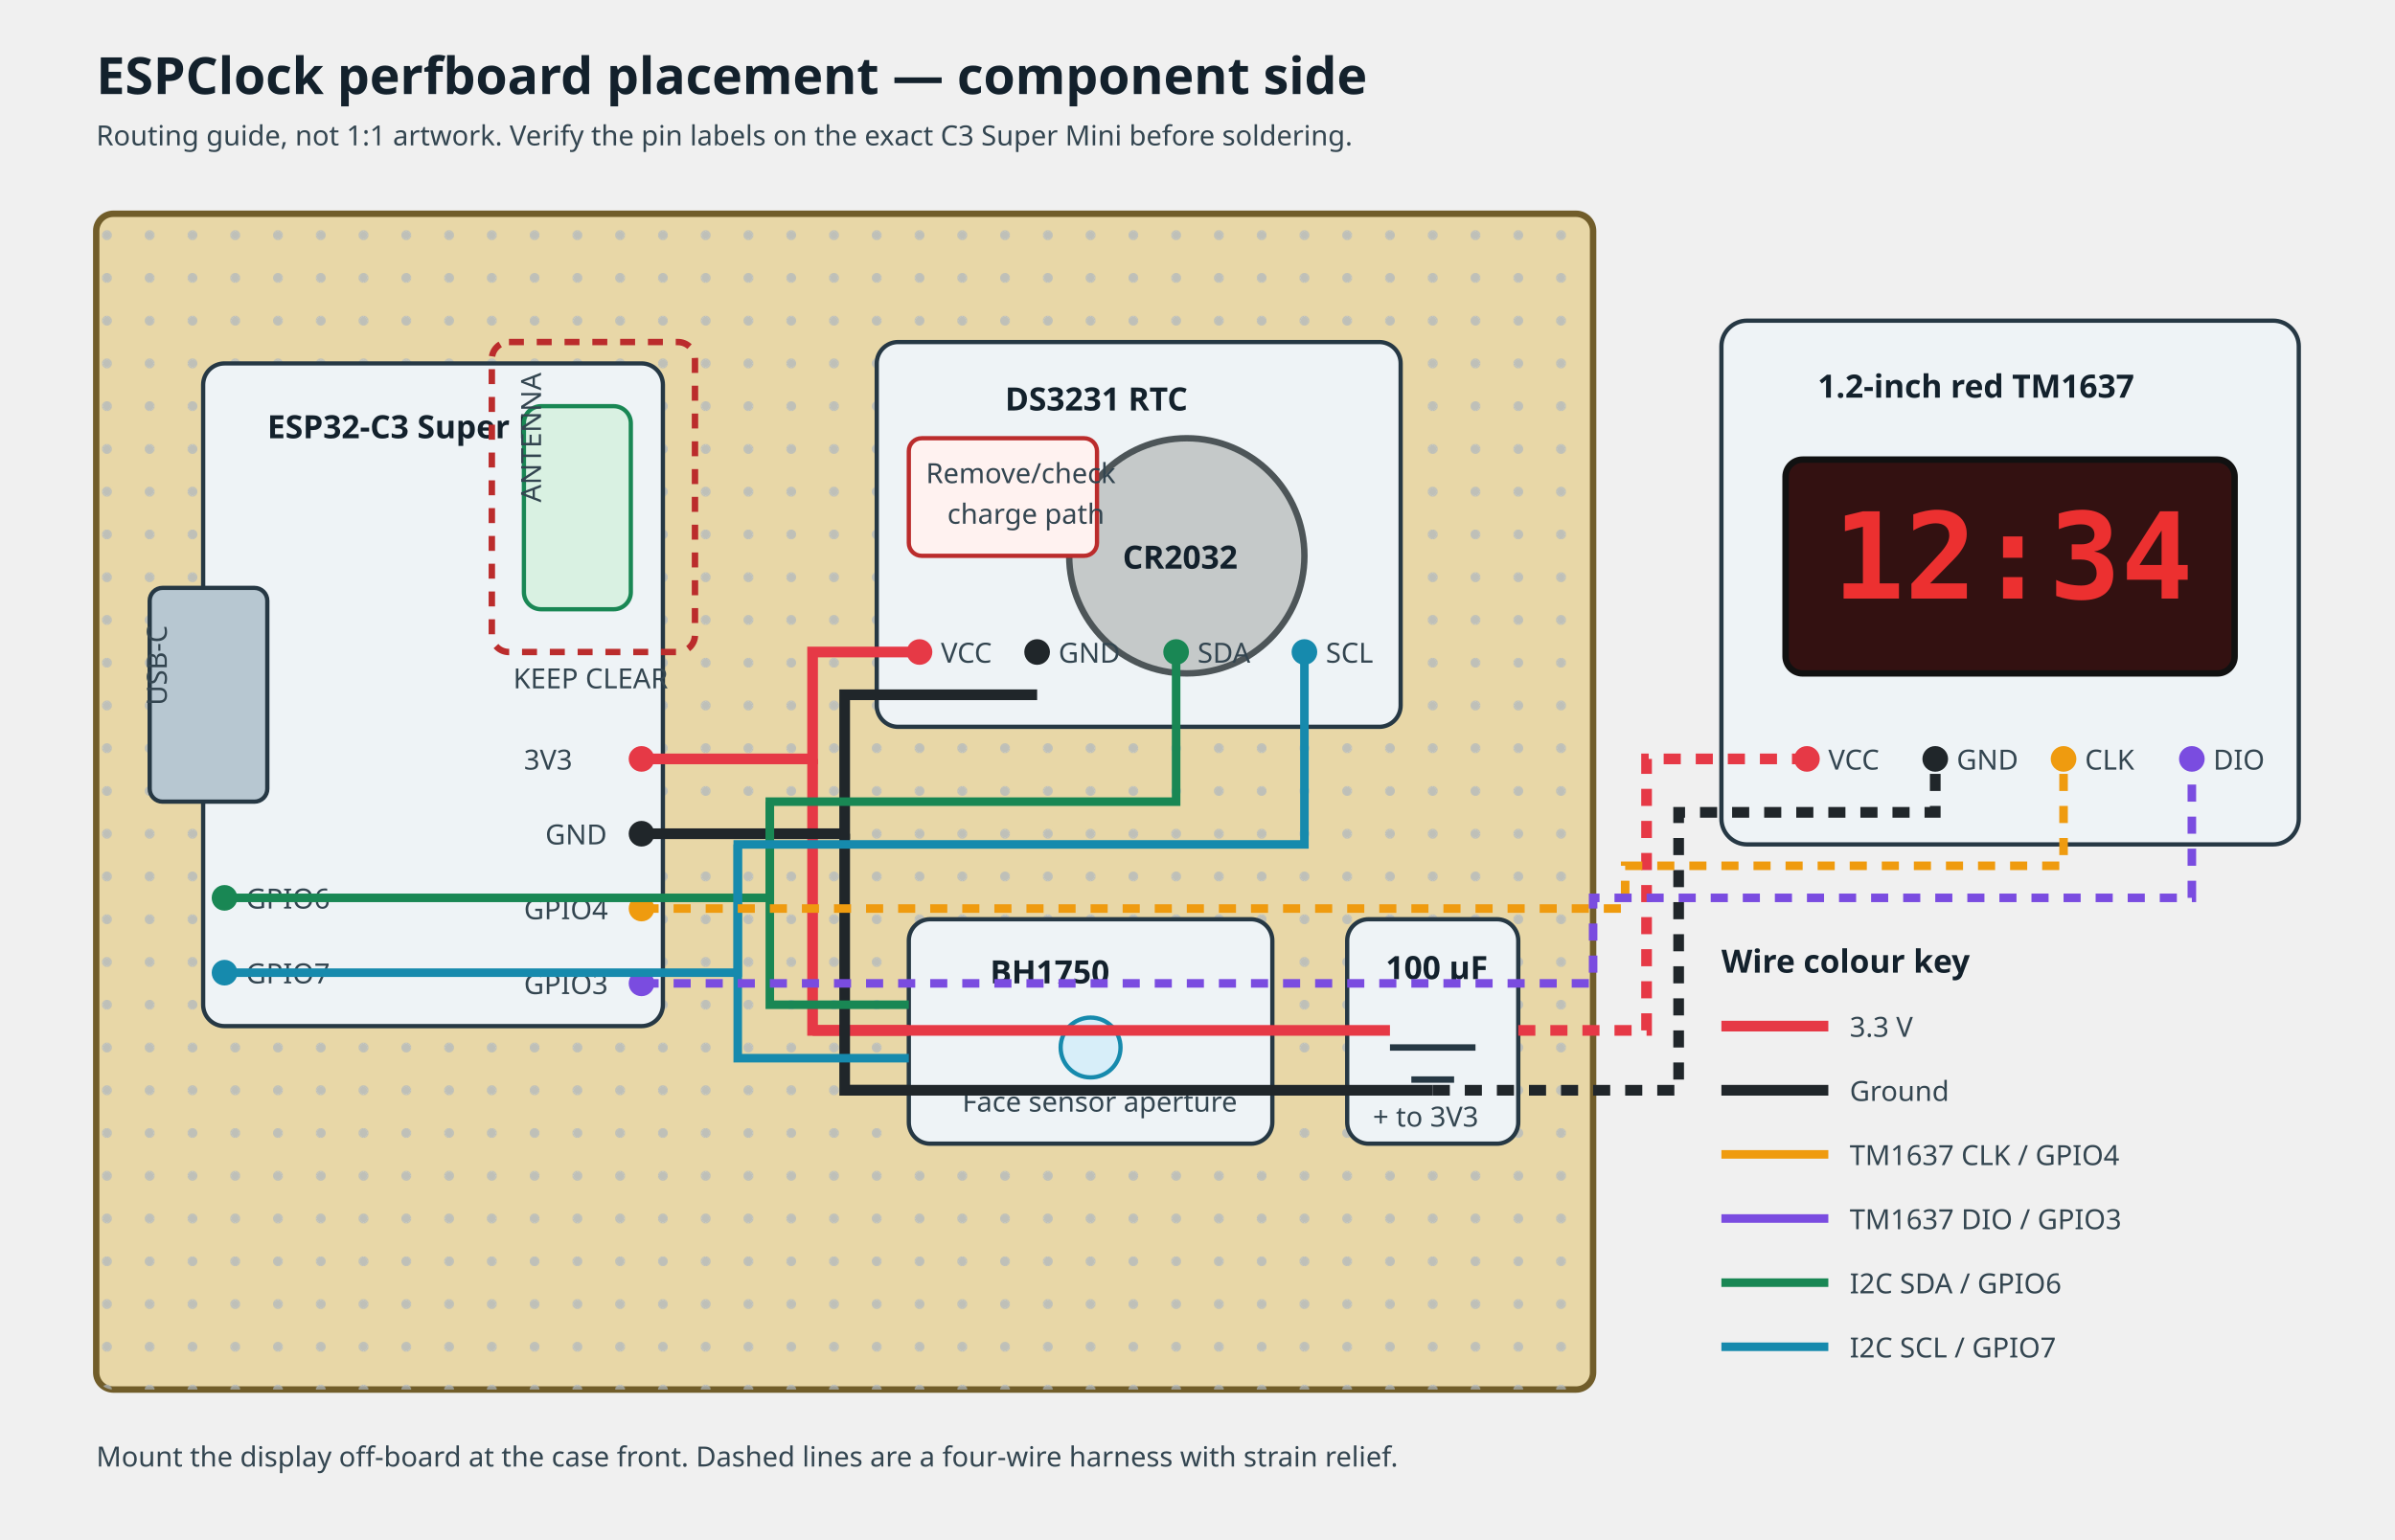
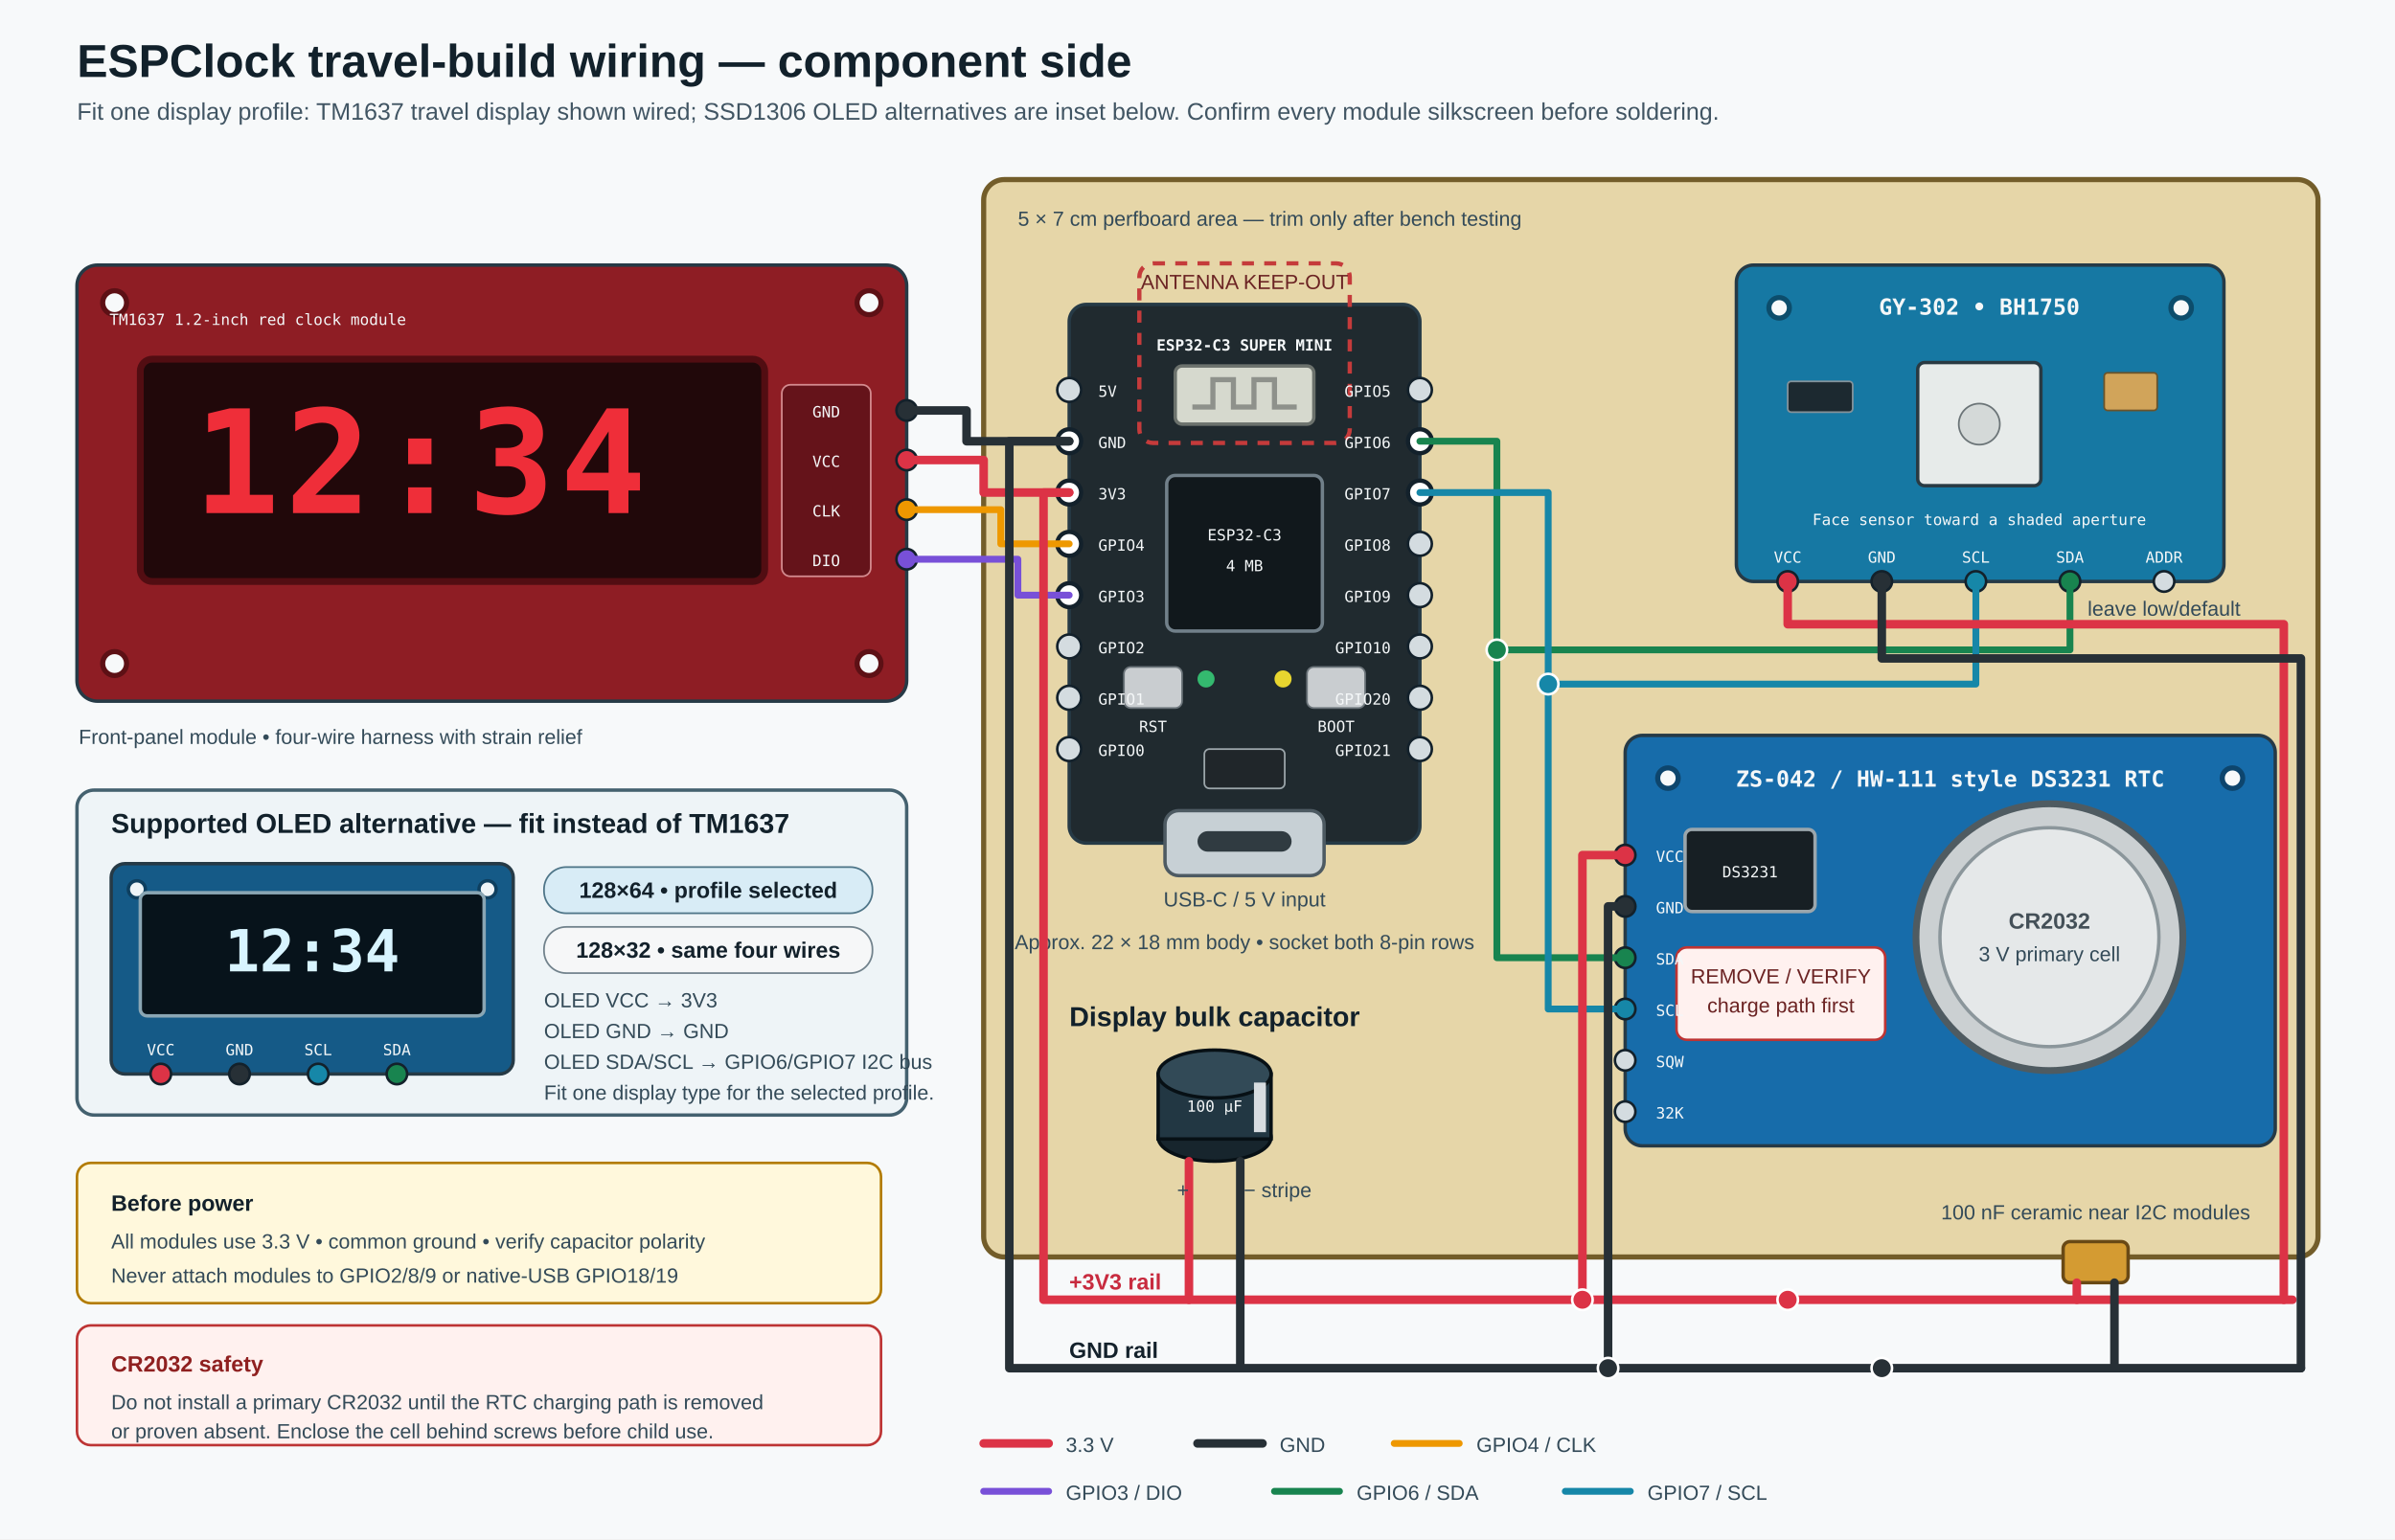
- <svg xmlns="http://www.w3.org/2000/svg" width="1120" height="720" viewBox="0 0 1120 720">
+ <svg xmlns="http://www.w3.org/2000/svg" width="1400" height="900" viewBox="0 0 1400 900" role="img" aria-labelledby="title desc">
  <defs>
-     <pattern id="holes" width="20" height="20" patternUnits="userSpaceOnUse">
-       <circle cx="10" cy="10" r="2.3" fill="#aeb7bf" />
-     </pattern>
    <style>
-       .title{font:700 24px system-ui,sans-serif;fill:#13212c}
-       .label{font:600 15px system-ui,sans-serif;fill:#13212c}
-       .small{font:13px system-ui,sans-serif;fill:#334550}
-       .board{fill:#e8d7a7;stroke:#715d2a;stroke-width:3}
-       .module{fill:#eef3f6;stroke:#263844;stroke-width:2}
-       .danger{fill:#fff2f0;stroke:#bb2c2c;stroke-width:2}
-       .p3{stroke:#e63946;stroke-width:5;fill:none}
-       .gnd{stroke:#20262a;stroke-width:5;fill:none}
-       .clk{stroke:#ef9b0f;stroke-width:4;fill:none}
-       .dio{stroke:#7a4ce0;stroke-width:4;fill:none}
-       .sda{stroke:#198754;stroke-width:4;fill:none}
-       .scl{stroke:#168aad;stroke-width:4;fill:none}
-       .dash{stroke-dasharray:8 7}
+       .title{font-family:Arial,sans-serif;font-size:27px;font-weight:700;fill:#12212b}
+       .subtitle{font-family:Arial,sans-serif;font-size:14px;fill:#415563}
+       .heading{font-family:Arial,sans-serif;font-size:16px;font-weight:700;fill:#12212b}
+       .label{font-family:Arial,sans-serif;font-size:13px;font-weight:600;fill:#13212b}
+       .small{font-family:Arial,sans-serif;font-size:12px;fill:#334a58}
+       .silk{font-family:Menlo,monospace;font-size:9px;fill:#f4f7f8}
+       .note{font-family:Arial,sans-serif;font-size:12px;fill:#6b2323}
+       .module{stroke:#263a46;stroke-width:2}
+       .pin{stroke:#13212b;stroke-width:1.5}
+       .unused{fill:#d4dce0}
+       .selected{fill:#fff;stroke-width:2.5}
+       .junction{stroke:#fff;stroke-width:1.5}
+       .callout{fill:#fff8dc;stroke:#b27b00;stroke-width:1.5}
+       .danger{fill:#fff1ef;stroke:#bd3434;stroke-width:1.5}
    </style>
  </defs>
-   <text x="45" y="44" class="title">ESPClock perfboard placement — component side</text>
-   <text x="45" y="68" class="small">Routing guide, not 1:1 artwork. Verify the pin labels on the exact C3 Super Mini before soldering.</text>
-   <rect x="45" y="100" width="700" height="550" rx="8" class="board" />
-   <rect x="45" y="100" width="700" height="550" rx="8" fill="url(#holes)" opacity=".7" />
-   <rect x="95" y="170" width="215" height="310" rx="10" class="module" />
-   <text x="125" y="205" class="label">ESP32-C3 Super Mini</text>
-   <rect x="70" y="275" width="55" height="100" rx="6" fill="#b7c7d1" stroke="#263844" stroke-width="2" />
-   <text x="78" y="330" transform="rotate(-90 78 330)" class="small">USB-C</text>
-   <rect x="245" y="190" width="50" height="95" rx="8" fill="#d9f1e2" stroke="#198754" stroke-width="2" />
-   <text x="253" y="235" transform="rotate(-90 253 235)" class="small">ANTENNA</text>
-   <rect x="230" y="160" width="95" height="145" rx="8" fill="none" stroke="#bb2c2c" stroke-width="3" stroke-dasharray="7 6" />
-   <text x="240" y="322" class="small" fill="#bb2c2c">KEEP CLEAR</text>
-   <circle cx="300" cy="355" r="6" fill="#e63946" />
-   <text x="245" y="360" class="small">3V3</text>
-   <circle cx="300" cy="390" r="6" fill="#20262a" />
-   <text x="255" y="395" class="small">GND</text>
-   <circle cx="300" cy="425" r="6" fill="#ef9b0f" />
-   <text x="245" y="430" class="small">GPIO4</text>
-   <circle cx="300" cy="460" r="6" fill="#7a4ce0" />
-   <text x="245" y="465" class="small">GPIO3</text>
-   <circle cx="105" cy="420" r="6" fill="#198754" />
-   <text x="115" y="425" class="small">GPIO6</text>
-   <circle cx="105" cy="455" r="6" fill="#168aad" />
-   <text x="115" y="460" class="small">GPIO7</text>
-   <rect x="410" y="160" width="245" height="180" rx="10" class="module" />
-   <text x="470" y="192" class="label">DS3231 RTC</text>
-   <circle cx="555" cy="260" r="55" fill="#c5c9c9" stroke="#4d5558" stroke-width="3" />
-   <text x="525" y="266" class="label">CR2032</text>
-   <rect x="425" y="205" width="88" height="55" rx="6" class="danger" />
-   <text x="433" y="226" class="small">Remove/check</text>
-   <text x="443" y="245" class="small">charge path</text>
-   <circle cx="430" cy="305" r="6" fill="#e63946" />
-   <text x="440" y="310" class="small">VCC</text>
-   <circle cx="485" cy="305" r="6" fill="#20262a" />
-   <text x="495" y="310" class="small">GND</text>
-   <circle cx="550" cy="305" r="6" fill="#198754" />
-   <text x="560" y="310" class="small">SDA</text>
-   <circle cx="610" cy="305" r="6" fill="#168aad" />
-   <text x="620" y="310" class="small">SCL</text>
-   <rect x="425" y="430" width="170" height="105" rx="10" class="module" />
-   <text x="463" y="460" class="label">BH1750</text>
-   <circle cx="510" cy="490" r="14" fill="#d7eef9" stroke="#168aad" stroke-width="2" />
-   <text x="450" y="520" class="small">Face sensor aperture</text>
-   <rect x="630" y="430" width="80" height="105" rx="10" class="module" />
-   <text x="648" y="458" class="label">100 µF</text>
-   <line x1="650" y1="490" x2="690" y2="490" stroke="#263844" stroke-width="3" />
-   <line x1="660" y1="505" x2="680" y2="505" stroke="#263844" stroke-width="3" />
-   <text x="642" y="527" class="small">+ to 3V3</text>
-   <path d="M300 355 H380 V305 H430" class="p3" />
-   <path d="M380 355 V482 H425" class="p3" />
-   <path d="M380 482 H650" class="p3" />
-   <path d="M300 390 H395 V325 H485" class="gnd" />
-   <path d="M395 390 V510 H425" class="gnd" />
-   <path d="M395 510 H670" class="gnd" />
-   <path d="M105 420 H360 V375 H550 V305" class="sda" />
-   <path d="M360 375 V470 H425" class="sda" />
-   <path d="M105 455 H345 V395 H610 V305" class="scl" />
-   <path d="M345 395 V495 H425" class="scl" />
-   <rect x="805" y="150" width="270" height="245" rx="12" class="module" />
-   <text x="850" y="186" class="label">1.2-inch red TM1637</text>
-   <rect x="835" y="215" width="210" height="100" rx="8" fill="#311" stroke="#111" stroke-width="3" />
-   <text x="857" y="280" style="font:700 56px monospace;fill:#ec3030">12:34</text>
-   <circle cx="845" cy="355" r="6" fill="#e63946" />
-   <text x="855" y="360" class="small">VCC</text>
-   <circle cx="905" cy="355" r="6" fill="#20262a" />
-   <text x="915" y="360" class="small">GND</text>
-   <circle cx="965" cy="355" r="6" fill="#ef9b0f" />
-   <text x="975" y="360" class="small">CLK</text>
-   <circle cx="1025" cy="355" r="6" fill="#7a4ce0" />
-   <text x="1035" y="360" class="small">DIO</text>
-   <path d="M710 482 H770 V355 H845" class="p3 dash" />
-   <path d="M670 510 H785 V380 H905 V355" class="gnd dash" />
-   <path d="M300 425 H760 V405 H965 V355" class="clk dash" />
-   <path d="M300 460 H745 V420 H1025 V355" class="dio dash" />
-   <text x="805" y="455" class="label">Wire colour key</text>
-   <line x1="805" y1="480" x2="855" y2="480" class="p3" />
-   <text x="865" y="485" class="small">3.3 V</text>
-   <line x1="805" y1="510" x2="855" y2="510" class="gnd" />
-   <text x="865" y="515" class="small">Ground</text>
-   <line x1="805" y1="540" x2="855" y2="540" class="clk" />
-   <text x="865" y="545" class="small">TM1637 CLK / GPIO4</text>
-   <line x1="805" y1="570" x2="855" y2="570" class="dio" />
-   <text x="865" y="575" class="small">TM1637 DIO / GPIO3</text>
-   <line x1="805" y1="600" x2="855" y2="600" class="sda" />
-   <text x="865" y="605" class="small">I2C SDA / GPIO6</text>
-   <line x1="805" y1="630" x2="855" y2="630" class="scl" />
-   <text x="865" y="635" class="small">I2C SCL / GPIO7</text>
-   <text x="45" y="686" class="small">Mount the display off-board at the case front. Dashed lines are a four-wire harness with strain relief.</text>
+   <rect width="1400" height="900" fill="#f7f9fa" />
+   <text x="45" y="45" class="title">ESPClock travel-build wiring — component side</text>
+   <text x="45" y="70" class="subtitle">Fit one display profile: TM1637 travel display shown wired; SSD1306 OLED alternatives are inset below. Confirm every module silkscreen before soldering.</text>
+   <rect x="575" y="105" width="780" height="630" rx="12" fill="#e6d6a8" stroke="#735d2a" stroke-width="3" />
+   <text x="595" y="132" class="small">5 × 7 cm perfboard area — trim only after bench testing</text>
+   <g>
+     <rect x="45" y="155" width="485" height="255" rx="12" fill="#8e1d24" class="module" />
+     <circle cx="67" cy="177" r="7" fill="#f7f9fa" stroke="#5d1015" stroke-width="3" />
+     <circle cx="508" cy="177" r="7" fill="#f7f9fa" stroke="#5d1015" stroke-width="3" />
+     <circle cx="67" cy="388" r="7" fill="#f7f9fa" stroke="#5d1015" stroke-width="3" />
+     <circle cx="508" cy="388" r="7" fill="#f7f9fa" stroke="#5d1015" stroke-width="3" />
+     <text x="64" y="190" class="silk">TM1637 1.2-inch red clock module</text>
+     <rect x="82" y="210" width="365" height="130" rx="7" fill="#21080a" stroke="#520d12" stroke-width="4" />
+     <text x="113" y="300" style="font-family:Menlo,monospace;font-size:84px;font-weight:700;fill:#ef2e39;letter-spacing:3px">12:34</text>
+     <rect x="457" y="225" width="52" height="112" rx="5" fill="#65131a" stroke="#d38a8e" />
+     <text x="483" y="244" text-anchor="middle" class="silk">GND</text>
+     <text x="483" y="273" text-anchor="middle" class="silk">VCC</text>
+     <text x="483" y="302" text-anchor="middle" class="silk">CLK</text>
+     <text x="483" y="331" text-anchor="middle" class="silk">DIO</text>
+     <circle cx="530" cy="240" r="6" fill="#273036" class="pin" />
+     <circle cx="530" cy="269" r="6" fill="#dc3346" class="pin" />
+     <circle cx="530" cy="298" r="6" fill="#ee9800" class="pin" />
+     <circle cx="530" cy="327" r="6" fill="#7850d8" class="pin" />
+   </g>
+   <text x="46" y="435" class="small">Front-panel module • four-wire harness with strain relief</text>
+   <g>
+     <rect x="45" y="462" width="485" height="190" rx="10" fill="#eef4f7" stroke="#44616f" stroke-width="2" />
+     <text x="65" y="487" class="heading">Supported OLED alternative — fit instead of TM1637</text>
+     <rect x="65" y="505" width="235" height="123" rx="8" fill="#155a87" class="module" />
+     <circle cx="80" cy="520" r="5" fill="#eef4f7" stroke="#0e3f5f" stroke-width="2" />
+     <circle cx="285" cy="520" r="5" fill="#eef4f7" stroke="#0e3f5f" stroke-width="2" />
+     <rect x="82" y="522" width="201" height="72" rx="4" fill="#07131b" stroke="#8aa6b4" stroke-width="2" />
+     <text x="182.5" y="568" text-anchor="middle" style="font-family:Menlo,monospace;font-size:34px;font-weight:700;fill:#d8f4ff">12:34</text>
+     <circle cx="94" cy="628" r="6" fill="#dc3346" class="pin" />
+     <circle cx="140" cy="628" r="6" fill="#273036" class="pin" />
+     <circle cx="186" cy="628" r="6" fill="#1687a8" class="pin" />
+     <circle cx="232" cy="628" r="6" fill="#18844f" class="pin" />
+     <text x="94" y="617" text-anchor="middle" class="silk">VCC</text>
+     <text x="140" y="617" text-anchor="middle" class="silk">GND</text>
+     <text x="186" y="617" text-anchor="middle" class="silk">SCL</text>
+     <text x="232" y="617" text-anchor="middle" class="silk">SDA</text>
+     <rect x="318" y="507" width="192" height="27" rx="13" fill="#d8ecf6" stroke="#4e7588" />
+     <text x="414" y="525" text-anchor="middle" class="label">128×64 • profile selected</text>
+     <rect x="318" y="542" width="192" height="27" rx="13" fill="#f6f7f8" stroke="#71828c" />
+     <text x="414" y="560" text-anchor="middle" class="label">128×32 • same four wires</text>
+     <text x="318" y="589" class="small">OLED VCC → 3V3</text>
+     <text x="318" y="607" class="small">OLED GND → GND</text>
+     <text x="318" y="625" class="small">OLED SDA/SCL → GPIO6/GPIO7 I2C bus</text>
+     <text x="318" y="643" class="small">Fit one display type for the selected profile.</text>
+   </g>
+   <g>
+     <rect x="625" y="178" width="205" height="315" rx="10" fill="#202a2f" class="module" />
+     <text x="727.5" y="205" text-anchor="middle" class="silk" style="font-weight:700">ESP32-C3 SUPER MINI</text>
+     <rect x="687" y="214" width="81" height="34" rx="4" fill="#d6d9ce" stroke="#6c726d" stroke-width="2" />
+     <path d="M697 238h12v-16h12v16h12v-16h12v16h13" fill="none" stroke="#8e918b" stroke-width="3" />
+     <rect x="666" y="154" width="123" height="105" rx="8" fill="none" stroke="#c53b3b" stroke-width="2.5" stroke-dasharray="7 6" />
+     <text x="727.5" y="169" text-anchor="middle" class="note">ANTENNA KEEP-OUT</text>
+     <rect x="682" y="278" width="91" height="91" rx="5" fill="#11181c" stroke="#71808a" stroke-width="2" />
+     <text x="727.5" y="316" text-anchor="middle" class="silk">ESP32-C3</text>
+     <text x="727.5" y="334" text-anchor="middle" class="silk">4 MB</text>
+     <rect x="657" y="390" width="34" height="24" rx="4" fill="#c9cdd0" stroke="#6b747a" />
+     <rect x="764" y="390" width="34" height="24" rx="4" fill="#c9cdd0" stroke="#6b747a" />
+     <text x="674" y="428" text-anchor="middle" class="silk">RST</text>
+     <text x="781" y="428" text-anchor="middle" class="silk">BOOT</text>
+     <circle cx="705" cy="397" r="5" fill="#34b96f" />
+     <circle cx="750" cy="397" r="5" fill="#e7d52f" />
+     <rect x="704" y="438" width="47" height="23" rx="3" fill="#20262a" stroke="#9ba5aa" />
+     <rect x="681" y="474" width="93" height="38" rx="8" fill="#c7d0d5" stroke="#4d5a62" stroke-width="2" />
+     <rect x="700" y="486" width="55" height="12" rx="6" fill="#303b41" />
+     <text x="727.5" y="530" text-anchor="middle" class="small">USB-C / 5 V input</text>
+     <g>
+       <circle cx="625" cy="228" r="7" class="pin unused" />
+       <text x="642" y="232" class="silk">5V</text>
+       <circle cx="625" cy="258" r="7" class="pin selected" stroke="#273036" />
+       <text x="642" y="262" class="silk">GND</text>
+       <circle cx="625" cy="288" r="7" class="pin selected" stroke="#dc3346" />
+       <text x="642" y="292" class="silk">3V3</text>
+       <circle cx="625" cy="318" r="7" class="pin selected" stroke="#ee9800" />
+       <text x="642" y="322" class="silk">GPIO4</text>
+       <circle cx="625" cy="348" r="7" class="pin selected" stroke="#7850d8" />
+       <text x="642" y="352" class="silk">GPIO3</text>
+       <circle cx="625" cy="378" r="7" class="pin unused" />
+       <text x="642" y="382" class="silk">GPIO2</text>
+       <circle cx="625" cy="408" r="7" class="pin unused" />
+       <text x="642" y="412" class="silk">GPIO1</text>
+       <circle cx="625" cy="438" r="7" class="pin unused" />
+       <text x="642" y="442" class="silk">GPIO0</text>
+     </g>
+     <g>
+       <circle cx="830" cy="228" r="7" class="pin unused" />
+       <text x="813" y="232" text-anchor="end" class="silk">GPIO5</text>
+       <circle cx="830" cy="258" r="7" class="pin selected" stroke="#18844f" />
+       <text x="813" y="262" text-anchor="end" class="silk">GPIO6</text>
+       <circle cx="830" cy="288" r="7" class="pin selected" stroke="#1687a8" />
+       <text x="813" y="292" text-anchor="end" class="silk">GPIO7</text>
+       <circle cx="830" cy="318" r="7" class="pin unused" />
+       <text x="813" y="322" text-anchor="end" class="silk">GPIO8</text>
+       <circle cx="830" cy="348" r="7" class="pin unused" />
+       <text x="813" y="352" text-anchor="end" class="silk">GPIO9</text>
+       <circle cx="830" cy="378" r="7" class="pin unused" />
+       <text x="813" y="382" text-anchor="end" class="silk">GPIO10</text>
+       <circle cx="830" cy="408" r="7" class="pin unused" />
+       <text x="813" y="412" text-anchor="end" class="silk">GPIO20</text>
+       <circle cx="830" cy="438" r="7" class="pin unused" />
+       <text x="813" y="442" text-anchor="end" class="silk">GPIO21</text>
+     </g>
+   </g>
+   <text x="727.5" y="555" text-anchor="middle" class="small">Approx. 22 × 18 mm body • socket both 8-pin rows</text>
+   <polyline points="530,240 565,240 565,258 625,258" fill="none" stroke="#273036" stroke-width="5" stroke-linecap="round" stroke-linejoin="round" />
+   <polyline points="530,269 575,269 575,288 625,288" fill="none" stroke="#dc3346" stroke-width="5" stroke-linecap="round" stroke-linejoin="round" />
+   <polyline points="530,298 585,298 585,318 625,318" fill="none" stroke="#ee9800" stroke-width="4" stroke-linecap="round" stroke-linejoin="round" />
+   <polyline points="530,327 595,327 595,348 625,348" fill="none" stroke="#7850d8" stroke-width="4" stroke-linecap="round" stroke-linejoin="round" />
+   <g>
+     <rect x="1015" y="155" width="285" height="185" rx="10" fill="#1678a3" class="module" />
+     <circle cx="1040" cy="180" r="6" fill="#f7f9fa" stroke="#0c4d6c" stroke-width="3" />
+     <circle cx="1275" cy="180" r="6" fill="#f7f9fa" stroke="#0c4d6c" stroke-width="3" />
+     <text x="1157" y="184" text-anchor="middle" class="silk" style="font-size:13px;font-weight:700">GY-302 • BH1750</text>
+     <rect x="1121" y="212" width="72" height="72" rx="4" fill="#e7ebea" stroke="#293a43" stroke-width="2" />
+     <circle cx="1157" cy="248" r="12" fill="#d4d9d8" stroke="#6b7477" />
+     <rect x="1045" y="223" width="38" height="18" rx="2" fill="#1c2930" stroke="#84929a" />
+     <rect x="1230" y="218" width="31" height="22" rx="2" fill="#d1a45a" stroke="#6b5329" />
+     <text x="1157" y="307" text-anchor="middle" class="silk">Face sensor toward a shaded aperture</text>
+     <circle cx="1045" cy="340" r="6" fill="#dc3346" class="pin" />
+     <circle cx="1100" cy="340" r="6" fill="#273036" class="pin" />
+     <circle cx="1155" cy="340" r="6" fill="#1687a8" class="pin" />
+     <circle cx="1210" cy="340" r="6" fill="#18844f" class="pin" />
+     <circle cx="1265" cy="340" r="6" fill="#d4dce0" class="pin" />
+     <text x="1045" y="329" text-anchor="middle" class="silk">VCC</text>
+     <text x="1100" y="329" text-anchor="middle" class="silk">GND</text>
+     <text x="1155" y="329" text-anchor="middle" class="silk">SCL</text>
+     <text x="1210" y="329" text-anchor="middle" class="silk">SDA</text>
+     <text x="1265" y="329" text-anchor="middle" class="silk">ADDR</text>
+   </g>
+   <text x="1265" y="360" text-anchor="middle" class="small">leave low/default</text>
+   <g>
+     <rect x="950" y="430" width="380" height="240" rx="10" fill="#176caa" class="module" />
+     <circle cx="975" cy="455" r="6" fill="#f7f9fa" stroke="#0d456d" stroke-width="3" />
+     <circle cx="1305" cy="455" r="6" fill="#f7f9fa" stroke="#0d456d" stroke-width="3" />
+     <text x="1140" y="460" text-anchor="middle" class="silk" style="font-size:13px;font-weight:700">ZS-042 / HW-111 style DS3231 RTC</text>
+     <rect x="985" y="485" width="76" height="48" rx="4" fill="#171f24" stroke="#9ba6ac" stroke-width="2" />
+     <text x="1023" y="513" text-anchor="middle" class="silk">DS3231</text>
+     <circle cx="1198" cy="548" r="78" fill="#cbd0d2" stroke="#4f5b61" stroke-width="4" />
+     <circle cx="1198" cy="548" r="64" fill="#e5e8e9" stroke="#8b969b" stroke-width="2" />
+     <text x="1198" y="543" text-anchor="middle" class="label" style="fill:#445058">CR2032</text>
+     <text x="1198" y="562" text-anchor="middle" class="small">3 V primary cell</text>
+     <rect x="980" y="554" width="122" height="54" rx="6" class="danger" />
+     <text x="1041" y="575" text-anchor="middle" class="note">REMOVE / VERIFY</text>
+     <text x="1041" y="592" text-anchor="middle" class="note">charge path first</text>
+     <circle cx="950" cy="500" r="6" fill="#dc3346" class="pin" />
+     <circle cx="950" cy="530" r="6" fill="#273036" class="pin" />
+     <circle cx="950" cy="560" r="6" fill="#18844f" class="pin" />
+     <circle cx="950" cy="590" r="6" fill="#1687a8" class="pin" />
+     <circle cx="950" cy="620" r="6" fill="#d4dce0" class="pin" />
+     <circle cx="950" cy="650" r="6" fill="#d4dce0" class="pin" />
+     <text x="968" y="504" class="silk">VCC</text>
+     <text x="968" y="534" class="silk">GND</text>
+     <text x="968" y="564" class="silk">SDA</text>
+     <text x="968" y="594" class="silk">SCL</text>
+     <text x="968" y="624" class="silk">SQW</text>
+     <text x="968" y="654" class="silk">32K</text>
+   </g>
+   <polyline points="830,258 875,258 875,380 1210,380 1210,340" fill="none" stroke="#18844f" stroke-width="4" stroke-linecap="round" stroke-linejoin="round" />
+   <polyline points="875,380 875,560 950,560" fill="none" stroke="#18844f" stroke-width="4" stroke-linecap="round" stroke-linejoin="round" />
+   <circle cx="875" cy="380" r="6" fill="#18844f" class="junction" />
+   <polyline points="830,288 905,288 905,400 1155,400 1155,340" fill="none" stroke="#1687a8" stroke-width="4" stroke-linecap="round" stroke-linejoin="round" />
+   <polyline points="905,400 905,590 950,590" fill="none" stroke="#1687a8" stroke-width="4" stroke-linecap="round" stroke-linejoin="round" />
+   <circle cx="905" cy="400" r="6" fill="#1687a8" class="junction" />
+   <polyline points="625,288 610,288 610,760 1340,760" fill="none" stroke="#dc3346" stroke-width="5" stroke-linecap="round" stroke-linejoin="round" />
+   <polyline points="1045,340 1045,365 1335,365 1335,760" fill="none" stroke="#dc3346" stroke-width="5" stroke-linecap="round" stroke-linejoin="round" />
+   <polyline points="950,500 925,500 925,760" fill="none" stroke="#dc3346" stroke-width="5" stroke-linecap="round" stroke-linejoin="round" />
+   <circle cx="925" cy="760" r="6" fill="#dc3346" class="junction" />
+   <circle cx="1045" cy="760" r="6" fill="#dc3346" class="junction" />
+   <polyline points="625,258 590,258 590,800 1345,800" fill="none" stroke="#273036" stroke-width="5" stroke-linecap="round" stroke-linejoin="round" />
+   <polyline points="1100,340 1100,385 1345,385 1345,800" fill="none" stroke="#273036" stroke-width="5" stroke-linecap="round" stroke-linejoin="round" />
+   <polyline points="950,530 940,530 940,800" fill="none" stroke="#273036" stroke-width="5" stroke-linecap="round" stroke-linejoin="round" />
+   <circle cx="940" cy="800" r="6" fill="#273036" class="junction" />
+   <circle cx="1100" cy="800" r="6" fill="#273036" class="junction" />
+   <g>
+     <text x="710" y="600" text-anchor="middle" class="heading">Display bulk capacitor</text>
+     <ellipse cx="710" cy="665" rx="33" ry="14" fill="#17252d" stroke="#071015" stroke-width="2" />
+     <rect x="677" y="628" width="66" height="38" fill="#223743" stroke="#071015" stroke-width="2" />
+     <ellipse cx="710" cy="628" rx="33" ry="14" fill="#324a57" stroke="#071015" stroke-width="2" />
+     <rect x="733" y="633" width="7" height="29" fill="#d7dce0" />
+     <text x="710" y="650" text-anchor="middle" class="silk">100 µF</text>
+     <line x1="695" y1="679" x2="695" y2="760" stroke="#dc3346" stroke-width="5" stroke-linecap="round" />
+     <line x1="725" y1="679" x2="725" y2="800" stroke="#273036" stroke-width="5" stroke-linecap="round" />
+     <text x="688" y="700" class="small">+</text>
+     <text x="727" y="700" class="small">− stripe</text>
+   </g>
+   <g>
+     <text x="1225" y="713" text-anchor="middle" class="small">100 nF ceramic near I2C modules</text>
+     <rect x="1206" y="726" width="38" height="24" rx="4" fill="#d49b32" stroke="#694915" stroke-width="2" />
+     <line x1="1214" y1="750" x2="1214" y2="760" stroke="#dc3346" stroke-width="5" stroke-linecap="round" />
+     <line x1="1236" y1="750" x2="1236" y2="800" stroke="#273036" stroke-width="5" stroke-linecap="round" />
+   </g>
+   <rect x="45" y="680" width="470" height="82" rx="8" class="callout" />
+   <text x="65" y="708" class="label">Before power</text>
+   <text x="65" y="730" class="small">All modules use 3.3 V • common ground • verify capacitor polarity</text>
+   <text x="65" y="750" class="small">Never attach modules to GPIO2/8/9 or native-USB GPIO18/19</text>
+   <rect x="45" y="775" width="470" height="70" rx="8" class="danger" />
+   <text x="65" y="802" class="label" style="fill:#8f2020">CR2032 safety</text>
+   <text x="65" y="824" class="small">Do not install a primary CR2032 until the RTC charging path is removed</text>
+   <text x="65" y="841" class="small">or proven absent. Enclose the cell behind screws before child use.</text>
+   <text x="625" y="754" class="label" style="fill:#c82b3f">+3V3 rail</text>
+   <text x="625" y="794" class="label">GND rail</text>
+   <g transform="translate(575 844)">
+     <line x1="0" y1="0" x2="38" y2="0" stroke="#dc3346" stroke-width="5" stroke-linecap="round" />
+     <text x="48" y="5" class="small">3.3 V</text>
+     <line x1="125" y1="0" x2="163" y2="0" stroke="#273036" stroke-width="5" stroke-linecap="round" />
+     <text x="173" y="5" class="small">GND</text>
+     <line x1="240" y1="0" x2="278" y2="0" stroke="#ee9800" stroke-width="4" stroke-linecap="round" />
+     <text x="288" y="5" class="small">GPIO4 / CLK</text>
+     <line x1="0" y1="28" x2="38" y2="28" stroke="#7850d8" stroke-width="4" stroke-linecap="round" />
+     <text x="48" y="33" class="small">GPIO3 / DIO</text>
+     <line x1="170" y1="28" x2="208" y2="28" stroke="#18844f" stroke-width="4" stroke-linecap="round" />
+     <text x="218" y="33" class="small">GPIO6 / SDA</text>
+     <line x1="340" y1="28" x2="378" y2="28" stroke="#1687a8" stroke-width="4" stroke-linecap="round" />
+     <text x="388" y="33" class="small">GPIO7 / SCL</text>
+   </g>
</svg>
